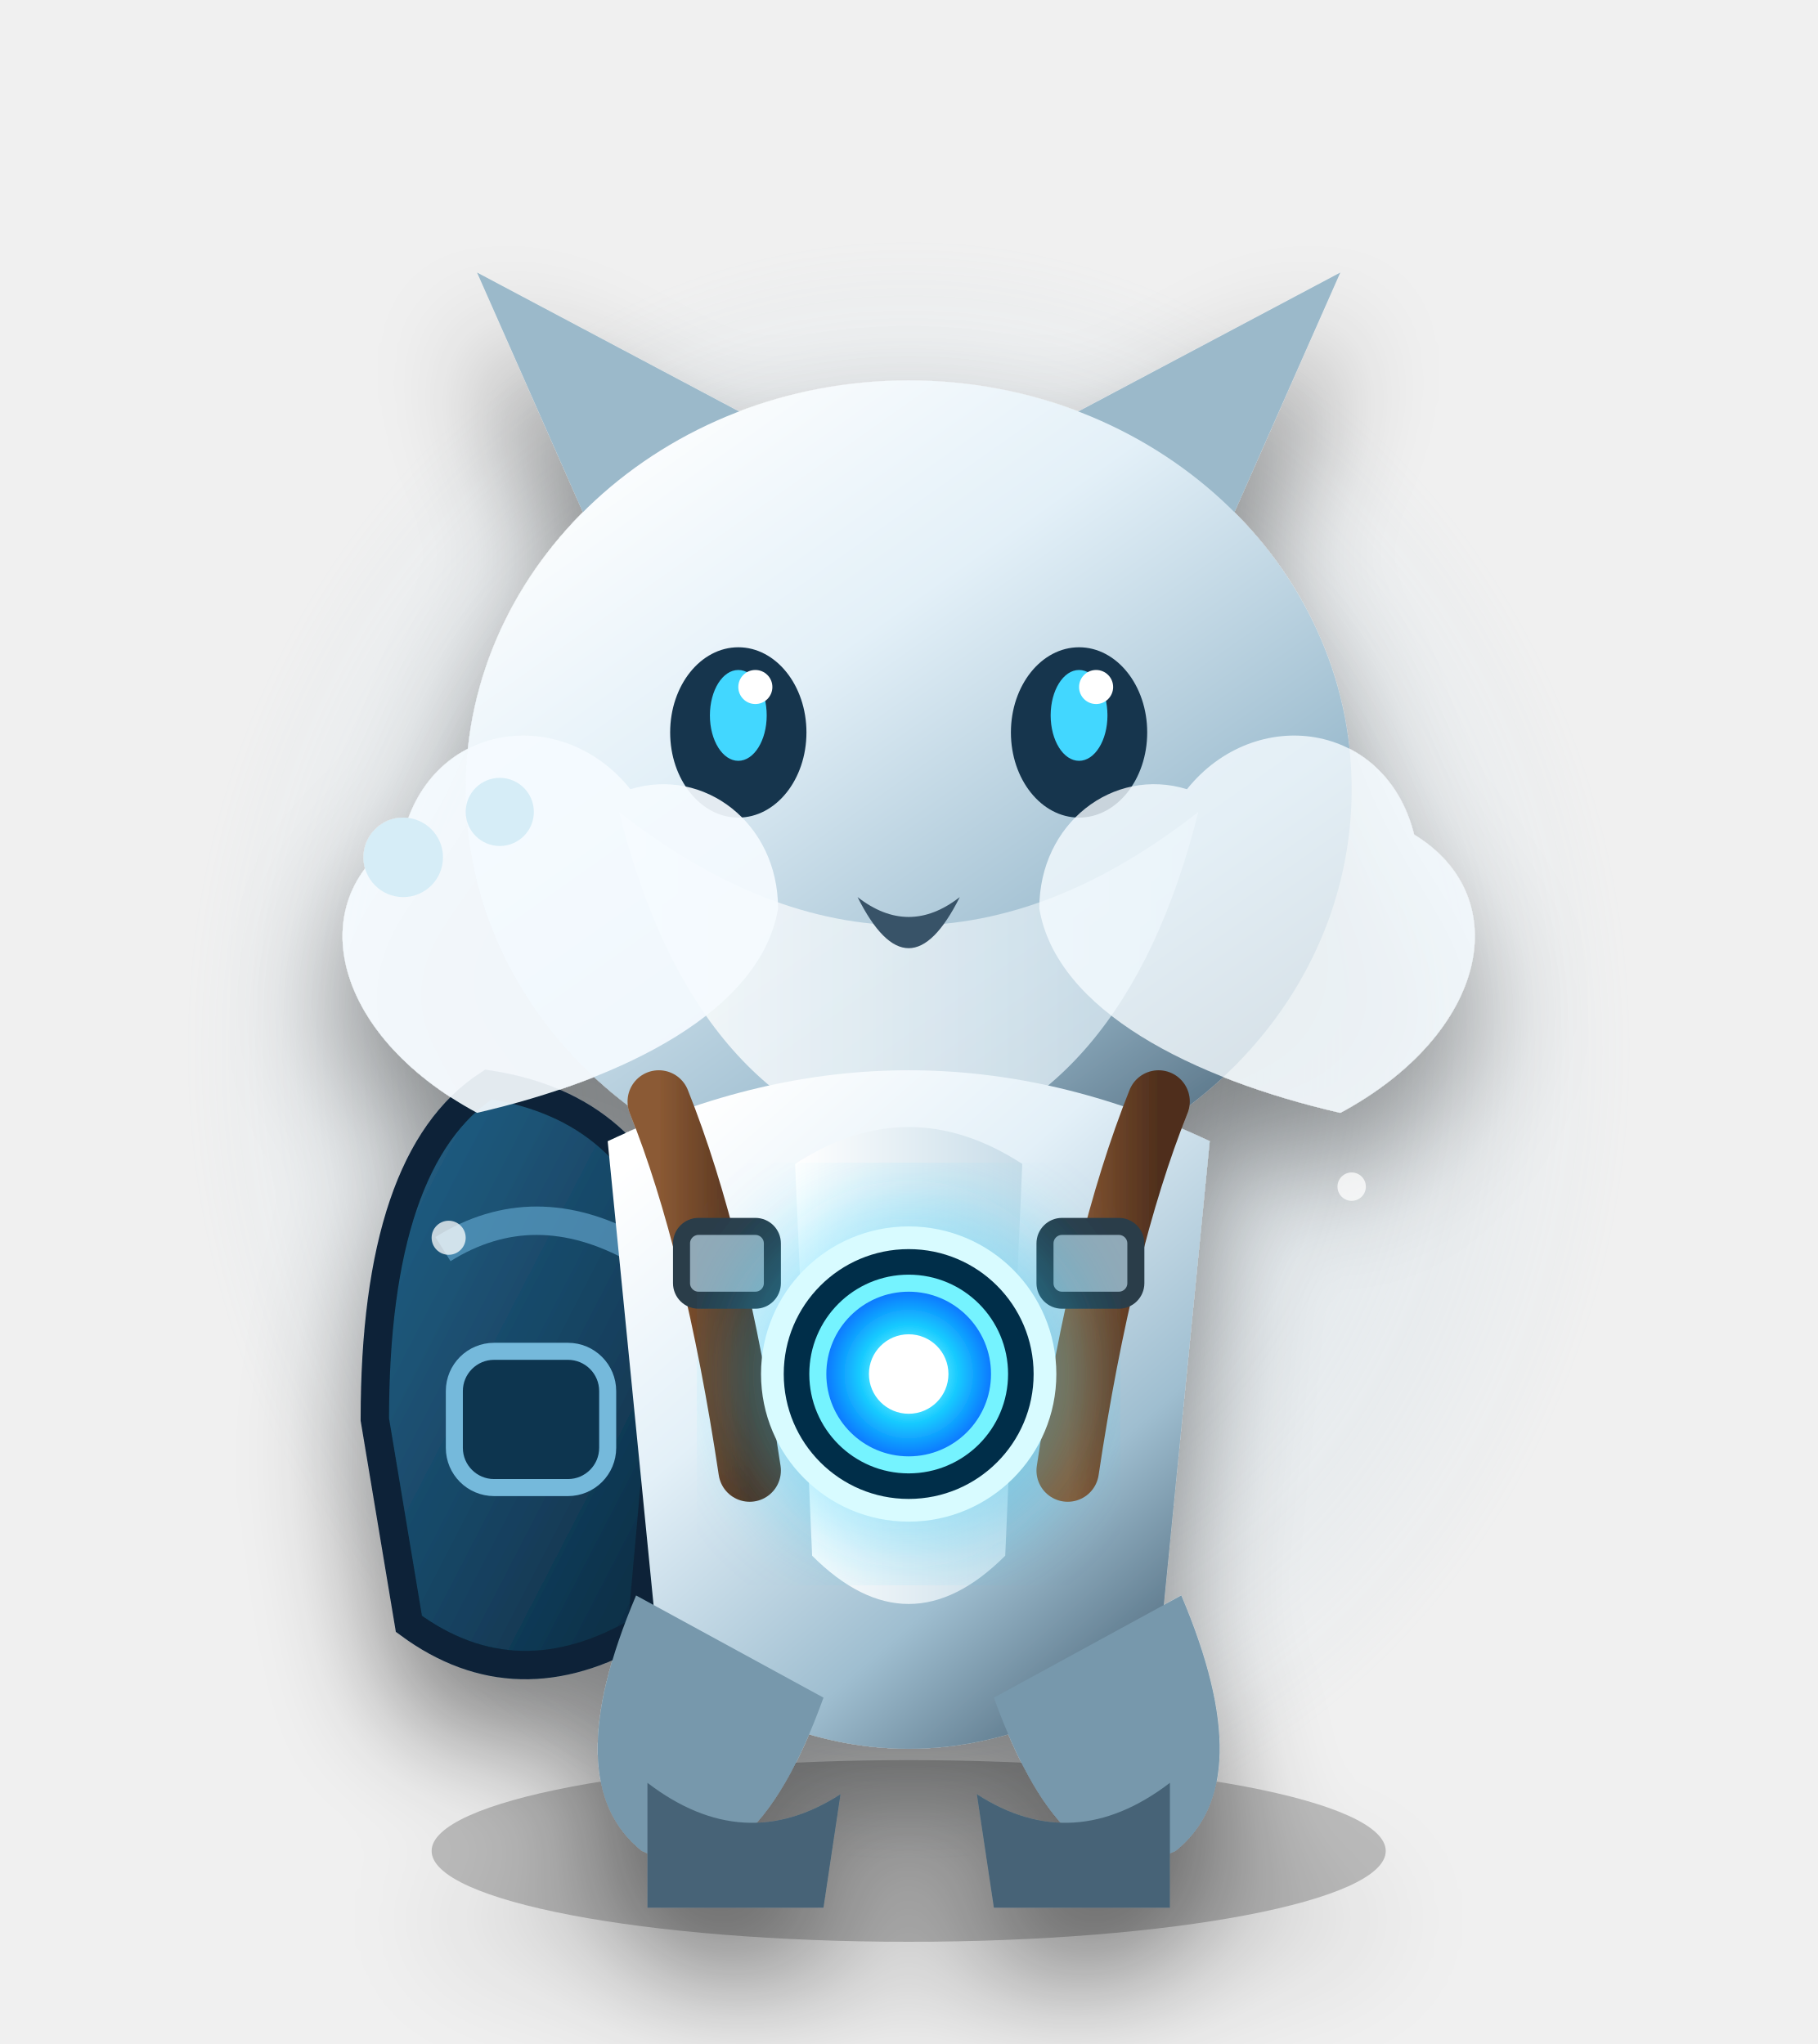
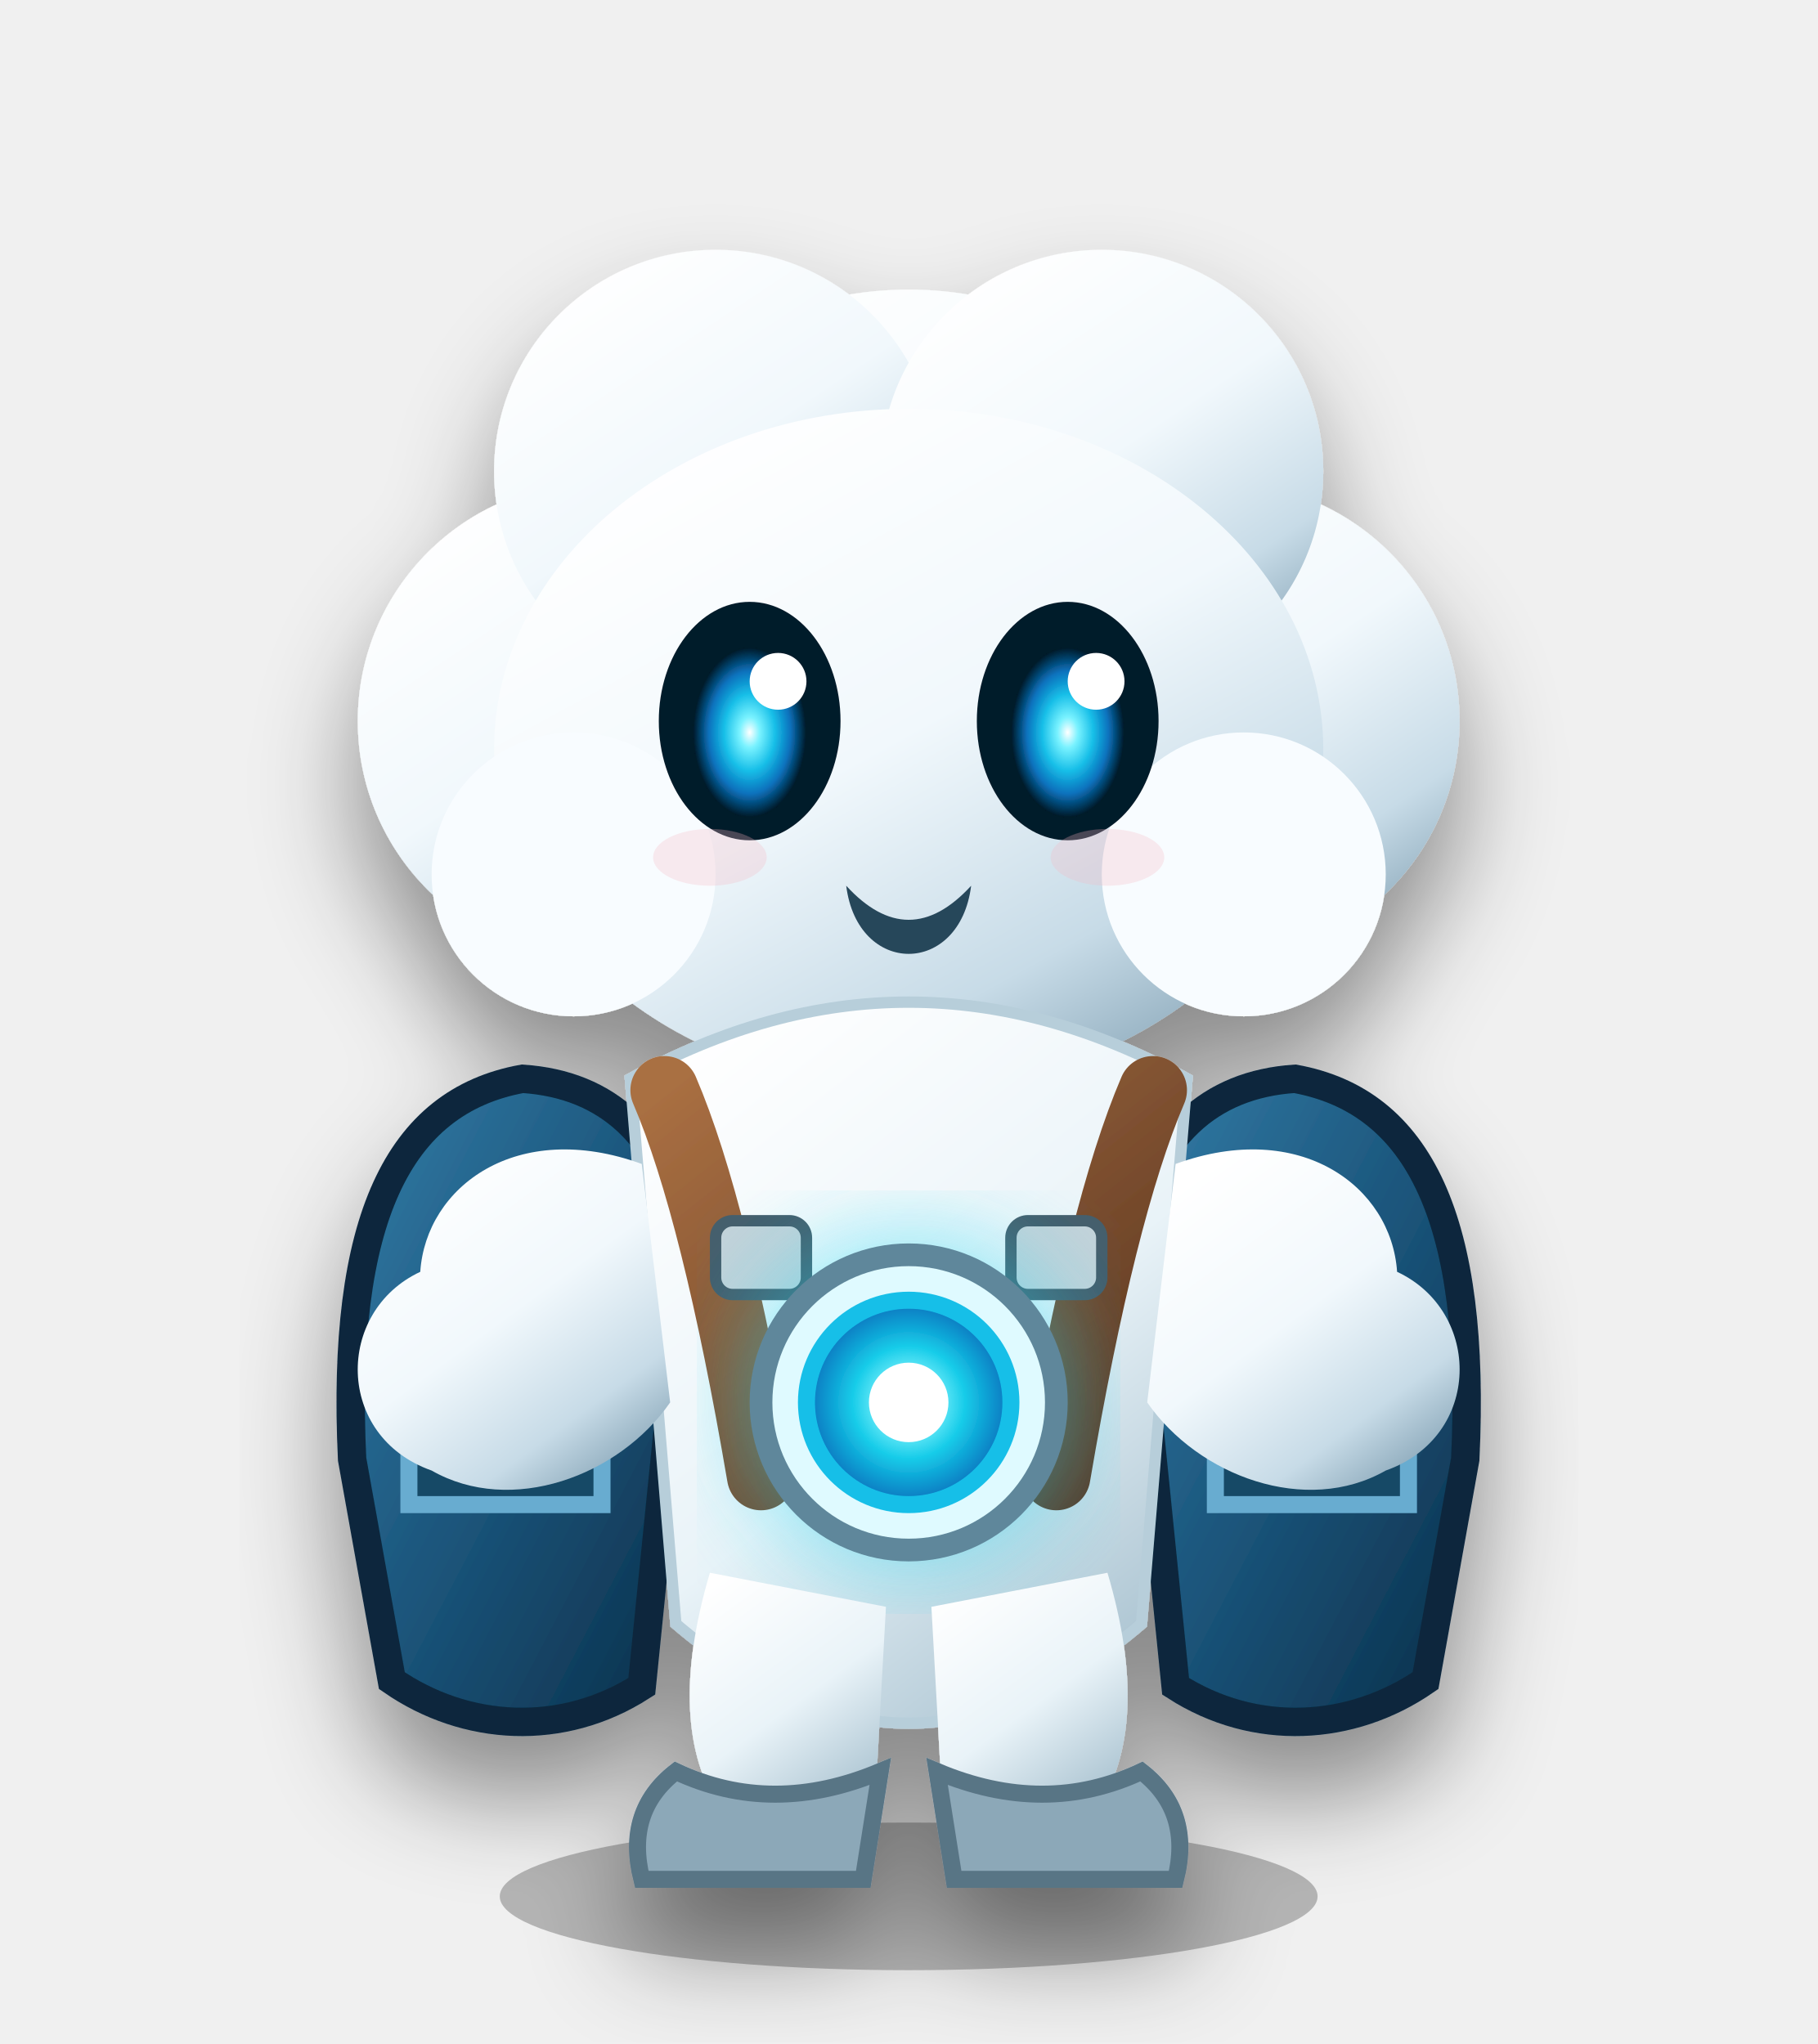
<svg xmlns="http://www.w3.org/2000/svg" viewBox="0 0 320 360">
  <defs>
-     <radialGradient id="a">
-       <stop stop-color="#ecf8ff" stop-opacity=".42" />
-       <stop offset="1" stop-color="#8eb9d4" stop-opacity="0" />
-     </radialGradient>
-     <linearGradient id="b" x1=".15" y1=".05" x2=".85" y2=".95">
+     <linearGradient id="cloud" x1=".2" y1=".05" x2=".8" y2=".95">
      <stop stop-color="#fff" />
-       <stop offset=".34" stop-color="#e3f0f8" />
-       <stop offset=".72" stop-color="#9fbed0" />
-       <stop offset="1" stop-color="#506b7e" />
+       <stop offset=".48" stop-color="#f1f8fc" />
+       <stop offset=".82" stop-color="#c7dbe7" />
+       <stop offset="1" stop-color="#93afc0" />
    </linearGradient>
-     <linearGradient id="c">
+     <linearGradient id="body" x1=".2" y1="0" x2=".8" y2="1">
      <stop stop-color="#fff" />
-       <stop offset="1" stop-color="#c7dce8" />
+       <stop offset=".55" stop-color="#e9f3f8" />
+       <stop offset="1" stop-color="#a9c2d0" />
    </linearGradient>
    <linearGradient id="pack" x1="0" y1="0" x2="1" y2="1">
-       <stop stop-color="#24648a" />
-       <stop offset=".6" stop-color="#15415f" />
-       <stop offset="1" stop-color="#08273c" />
+       <stop stop-color="#347da8" />
+       <stop offset=".5" stop-color="#1b557b" />
+       <stop offset="1" stop-color="#0a2e49" />
    </linearGradient>
-     <linearGradient id="strap">
-       <stop stop-color="#8b5a34" />
-       <stop offset="1" stop-color="#4f2f1d" />
+     <linearGradient id="strap" x1="0" y1="0" x2="1" y2="1">
+       <stop stop-color="#a96f42" />
+       <stop offset="1" stop-color="#57341f" />
    </linearGradient>
-     <radialGradient id="glow">
+     <radialGradient id="eye">
      <stop stop-color="#fff" />
-       <stop offset=".22" stop-color="#7df7ff" />
-       <stop offset=".55" stop-color="#15c9ff" />
-       <stop offset="1" stop-color="#0b65ff" />
+       <stop offset=".18" stop-color="#79f2ff" />
+       <stop offset=".45" stop-color="#18bfe8" />
+       <stop offset=".72" stop-color="#0872bd" />
+       <stop offset="1" stop-color="#031927" />
    </radialGradient>
-     <filter id="s">
-       <feDropShadow dx="0" dy="12" stdDeviation="10" flood-opacity=".45" />
+     <radialGradient id="core">
+       <stop stop-color="#fff" />
+       <stop offset=".2" stop-color="#8ff8ff" />
+       <stop offset=".55" stop-color="#17cce9" />
+       <stop offset="1" stop-color="#0571bd" />
+     </radialGradient>
+     <filter id="shadow">
+       <feDropShadow dx="0" dy="11" stdDeviation="9" flood-opacity=".42" />
    </filter>
-     <filter id="g">
-       <feGaussianBlur stdDeviation="7" />
+     <filter id="glow">
+       <feGaussianBlur stdDeviation="8" />
    </filter>
    <style>
- @keyframes blink{0%,45%,49%,100%{transform:scaleY(1)}46%,48%{transform:scaleY(.08)}}
- @keyframes wave{0%,100%{transform:rotate(-4deg)}50%{transform:rotate(10deg)}}
- @keyframes pulse{0%,100%{opacity:.45;transform:scale(.95)}50%{opacity:1;transform:scale(1.08)}}
- #eyes{transform-origin:160px 129px;animation:blink 6s ease-in-out infinite}
- #waveArm{transform-origin:100px 205px;animation:wave 2.8s ease-in-out infinite}
- #badgeGlow{transform-origin:160px 242px;animation:pulse 2.3s ease-in-out infinite}
- </style>
+  @keyframes blink{0%,44%,48%,100%{transform:scaleY(1)}46%{transform:scaleY(.08)}} #eyes{transform-origin:160px 132px;animation:blink 5.8s ease-in-out infinite}
+  @keyframes breathe{50%{transform:translateY(-2px) scale(1.012)}} #nimbus{transform-origin:160px 220px;animation:breathe 2.8s ease-in-out infinite}
+  @keyframes pulse{50%{opacity:.9;transform:scale(1.13)}} #coreGlow{transform-origin:160px 247px;animation:pulse 2s ease-in-out infinite}
+  </style>
  </defs>
-   <ellipse cx="160" cy="185" rx="128" ry="143" fill="url(#a)" />
-   <g filter="url(#s)">
-     <ellipse cx="160" cy="326" rx="84" ry="16" fill="#000" opacity=".22" />
-     <path d="M86 191 Q66 204 66 250 L72 286 Q91 300 113 287 L119 220 Q112 195 86 191Z" fill="url(#pack)" stroke="#0a2437" stroke-width="5" />
-     <path d="M78 220 Q94 210 112 220" fill="none" stroke="#63a8cf" stroke-width="5" opacity=".65" />
-     <rect x="80" y="238" width="27" height="24" rx="7" fill="#0d3450" stroke="#75b9db" stroke-width="3" />
-     <path d="M103 91 L84 48 L133 74Z" fill="#9bb9ca" />
-     <path d="M217 91 L236 48 L187 74Z" fill="#9bb9ca" />
-     <ellipse cx="160" cy="139" rx="78" ry="72" fill="url(#b)" />
-     <path d="M109 143 Q160 183 211 143 Q198 195 160 203 Q122 195 109 143Z" fill="url(#c)" opacity=".88" />
+   <ellipse cx="160" cy="334" rx="72" ry="13" fill="#000" opacity=".25" />
+   <g id="nimbus" filter="url(#shadow)">
+     <path d="M92 190C70 194 60 215 62 257l7 39c13 9 30 10 44 1l8-79c-4-18-14-27-29-28Z" fill="url(#pack)" stroke="#08283d" stroke-width="5" />
+     <path d="M228 190c22 4 32 25 30 67l-7 39c-13 9-30 10-44 1l-8-79c4-18 14-27 29-28Z" fill="url(#pack)" stroke="#08283d" stroke-width="5" />
+     <path d="M72 231h34v34H72z" rx="8" fill="#164866" stroke="#68acd0" stroke-width="3" />
+     <path d="M214 231h34v34h-34z" rx="8" fill="#164866" stroke="#68acd0" stroke-width="3" />
+     <circle cx="160" cy="113" r="62" fill="url(#cloud)" />
+     <circle cx="105" cy="127" r="42" fill="url(#cloud)" />
+     <circle cx="215" cy="127" r="42" fill="url(#cloud)" />
+     <circle cx="126" cy="83" r="39" fill="url(#cloud)" />
+     <circle cx="194" cy="83" r="39" fill="url(#cloud)" />
+     <ellipse cx="160" cy="132" rx="73" ry="60" fill="url(#cloud)" />
+     <circle cx="101" cy="154" r="25" fill="#f8fcff" />
+     <circle cx="219" cy="154" r="25" fill="#f8fcff" />
    <g id="eyes">
-       <ellipse cx="130" cy="129" rx="12" ry="15" fill="#17364e" />
-       <ellipse cx="190" cy="129" rx="12" ry="15" fill="#17364e" />
-       <ellipse cx="130" cy="126" rx="5" ry="8" fill="#43d7ff" />
-       <ellipse cx="190" cy="126" rx="5" ry="8" fill="#43d7ff" />
-       <circle cx="133" cy="121" r="3" fill="#fff" />
-       <circle cx="193" cy="121" r="3" fill="#fff" />
+       <ellipse cx="132" cy="127" rx="16" ry="21" fill="#061b2a" />
+       <ellipse cx="188" cy="127" rx="16" ry="21" fill="#061b2a" />
+       <ellipse cx="132" cy="129" rx="10" ry="15" fill="url(#eye)" />
+       <ellipse cx="188" cy="129" rx="10" ry="15" fill="url(#eye)" />
+       <circle cx="137" cy="120" r="5" fill="#fff" />
+       <circle cx="193" cy="120" r="5" fill="#fff" />
    </g>
-     <path d="M151 158 Q160 165 169 158 Q160 176 151 158Z" fill="#395267" />
-     <path d="M107 201 Q160 176 213 201 L204 292 Q160 324 116 292Z" fill="url(#b)" />
-     <path d="M140 205 Q160 192 180 205 L177 274 Q160 291 143 274Z" fill="url(#c)" />
-     <path d="M116 194 Q126 219 132 259" fill="none" stroke="url(#strap)" stroke-width="11" stroke-linecap="round" />
-     <path d="M204 194 Q194 219 188 259" fill="none" stroke="url(#strap)" stroke-width="11" stroke-linecap="round" />
-     <rect x="120" y="216" width="16" height="13" rx="3" fill="#91a9b7" stroke="#2a3c49" stroke-width="3" />
-     <rect x="184" y="216" width="16" height="13" rx="3" fill="#91a9b7" stroke="#2a3c49" stroke-width="3" />
-     <circle id="badgeGlow" cx="160" cy="242" r="31" fill="#19cfff" opacity=".35" filter="url(#g)" />
-     <circle cx="160" cy="242" r="24" fill="#052f49" stroke="#d8fbff" stroke-width="4" />
-     <circle cx="160" cy="242" r="16" fill="url(#glow)" stroke="#74f3ff" stroke-width="3" />
-     <circle cx="160" cy="242" r="7" fill="#fff" />
-     <path d="M112 281 Q98 314 113 326 Q132 335 145 299Z" fill="#7798ac" />
-     <path d="M208 281 Q222 314 207 326 Q188 335 175 299Z" fill="#7798ac" />
-     <path d="M114 314 Q131 327 148 316 L145 336 L114 336Z" fill="#476477" />
-     <path d="M172 316 Q189 327 206 314 L206 336 L175 336Z" fill="#476477" />
-     <g id="waveArm">
-       <path d="M84 196 C58 182 53 158 71 147 C76 127 99 124 111 139 C124 135 137 145 137 160 C134 178 110 190 84 196Z" fill="#f5fbff" opacity=".92" />
-       <circle cx="71" cy="151" r="7" fill="#d6edf7" />
-       <circle cx="88" cy="143" r="6" fill="#d6edf7" />
-     </g>
-     <path d="M236 196 C262 182 267 158 249 147 C244 127 221 124 209 139 C196 135 183 145 183 160 C186 178 210 190 236 196Z" fill="#f5fbff" opacity=".8" />
-   </g>
-   <g fill="#fff" opacity=".75">
-     <circle cx="79" cy="218" r="3" />
-     <circle cx="238" cy="209" r="2.5" />
+     <path d="M149 156q11 12 22 0c-2 16-20 16-22 0Z" fill="#28465a" />
+     <ellipse cx="125" cy="151" rx="10" ry="5" fill="#f5b6c2" opacity=".28" />
+     <ellipse cx="195" cy="151" rx="10" ry="5" fill="#f5b6c2" opacity=".28" />
+     <path d="M111 190q49-27 98 0l-8 96q-41 35-82 0Z" fill="url(#body)" stroke="#b7ceda" stroke-width="2" />
+     <path d="M117 192q9 21 17 68M203 192q-9 21-17 68" fill="none" stroke="url(#strap)" stroke-width="12" stroke-linecap="round" />
+     <rect x="126" y="215" width="16" height="13" rx="3" fill="#c4d2d9" stroke="#455d6b" stroke-width="2" />
+     <rect x="178" y="215" width="16" height="13" rx="3" fill="#c4d2d9" stroke="#455d6b" stroke-width="2" />
+     <path d="M113 205c-22-8-38 4-39 19-15 7-15 29 2 35 14 8 33 1 42-12Z" fill="url(#cloud)" />
+     <path d="M207 205c22-8 38 4 39 19 15 7 15 29-2 35-14 8-33 1-42-12Z" fill="url(#cloud)" />
+     <circle id="coreGlow" cx="160" cy="247" r="31" fill="#22d9f3" opacity=".42" filter="url(#glow)" />
+     <circle cx="160" cy="247" r="26" fill="#dffaff" stroke="#5f879b" stroke-width="4" />
+     <circle cx="160" cy="247" r="18" fill="url(#core)" stroke="#18bfe8" stroke-width="3" />
+     <circle cx="160" cy="247" r="7" fill="#fff" />
+     <path d="M125 277q-8 27 2 42h27l2-36Z" fill="url(#body)" />
+     <path d="M195 277q8 27-2 42h-27l-2-36Z" fill="url(#body)" />
+     <path d="M119 312q17 8 36 0l-3 19h-39q-3-12 6-19Z" fill="#8ca8b8" stroke="#597485" stroke-width="3" />
+     <path d="M201 312q-17 8-36 0l3 19h39q3-12-6-19Z" fill="#8ca8b8" stroke="#597485" stroke-width="3" />
  </g>
</svg>
